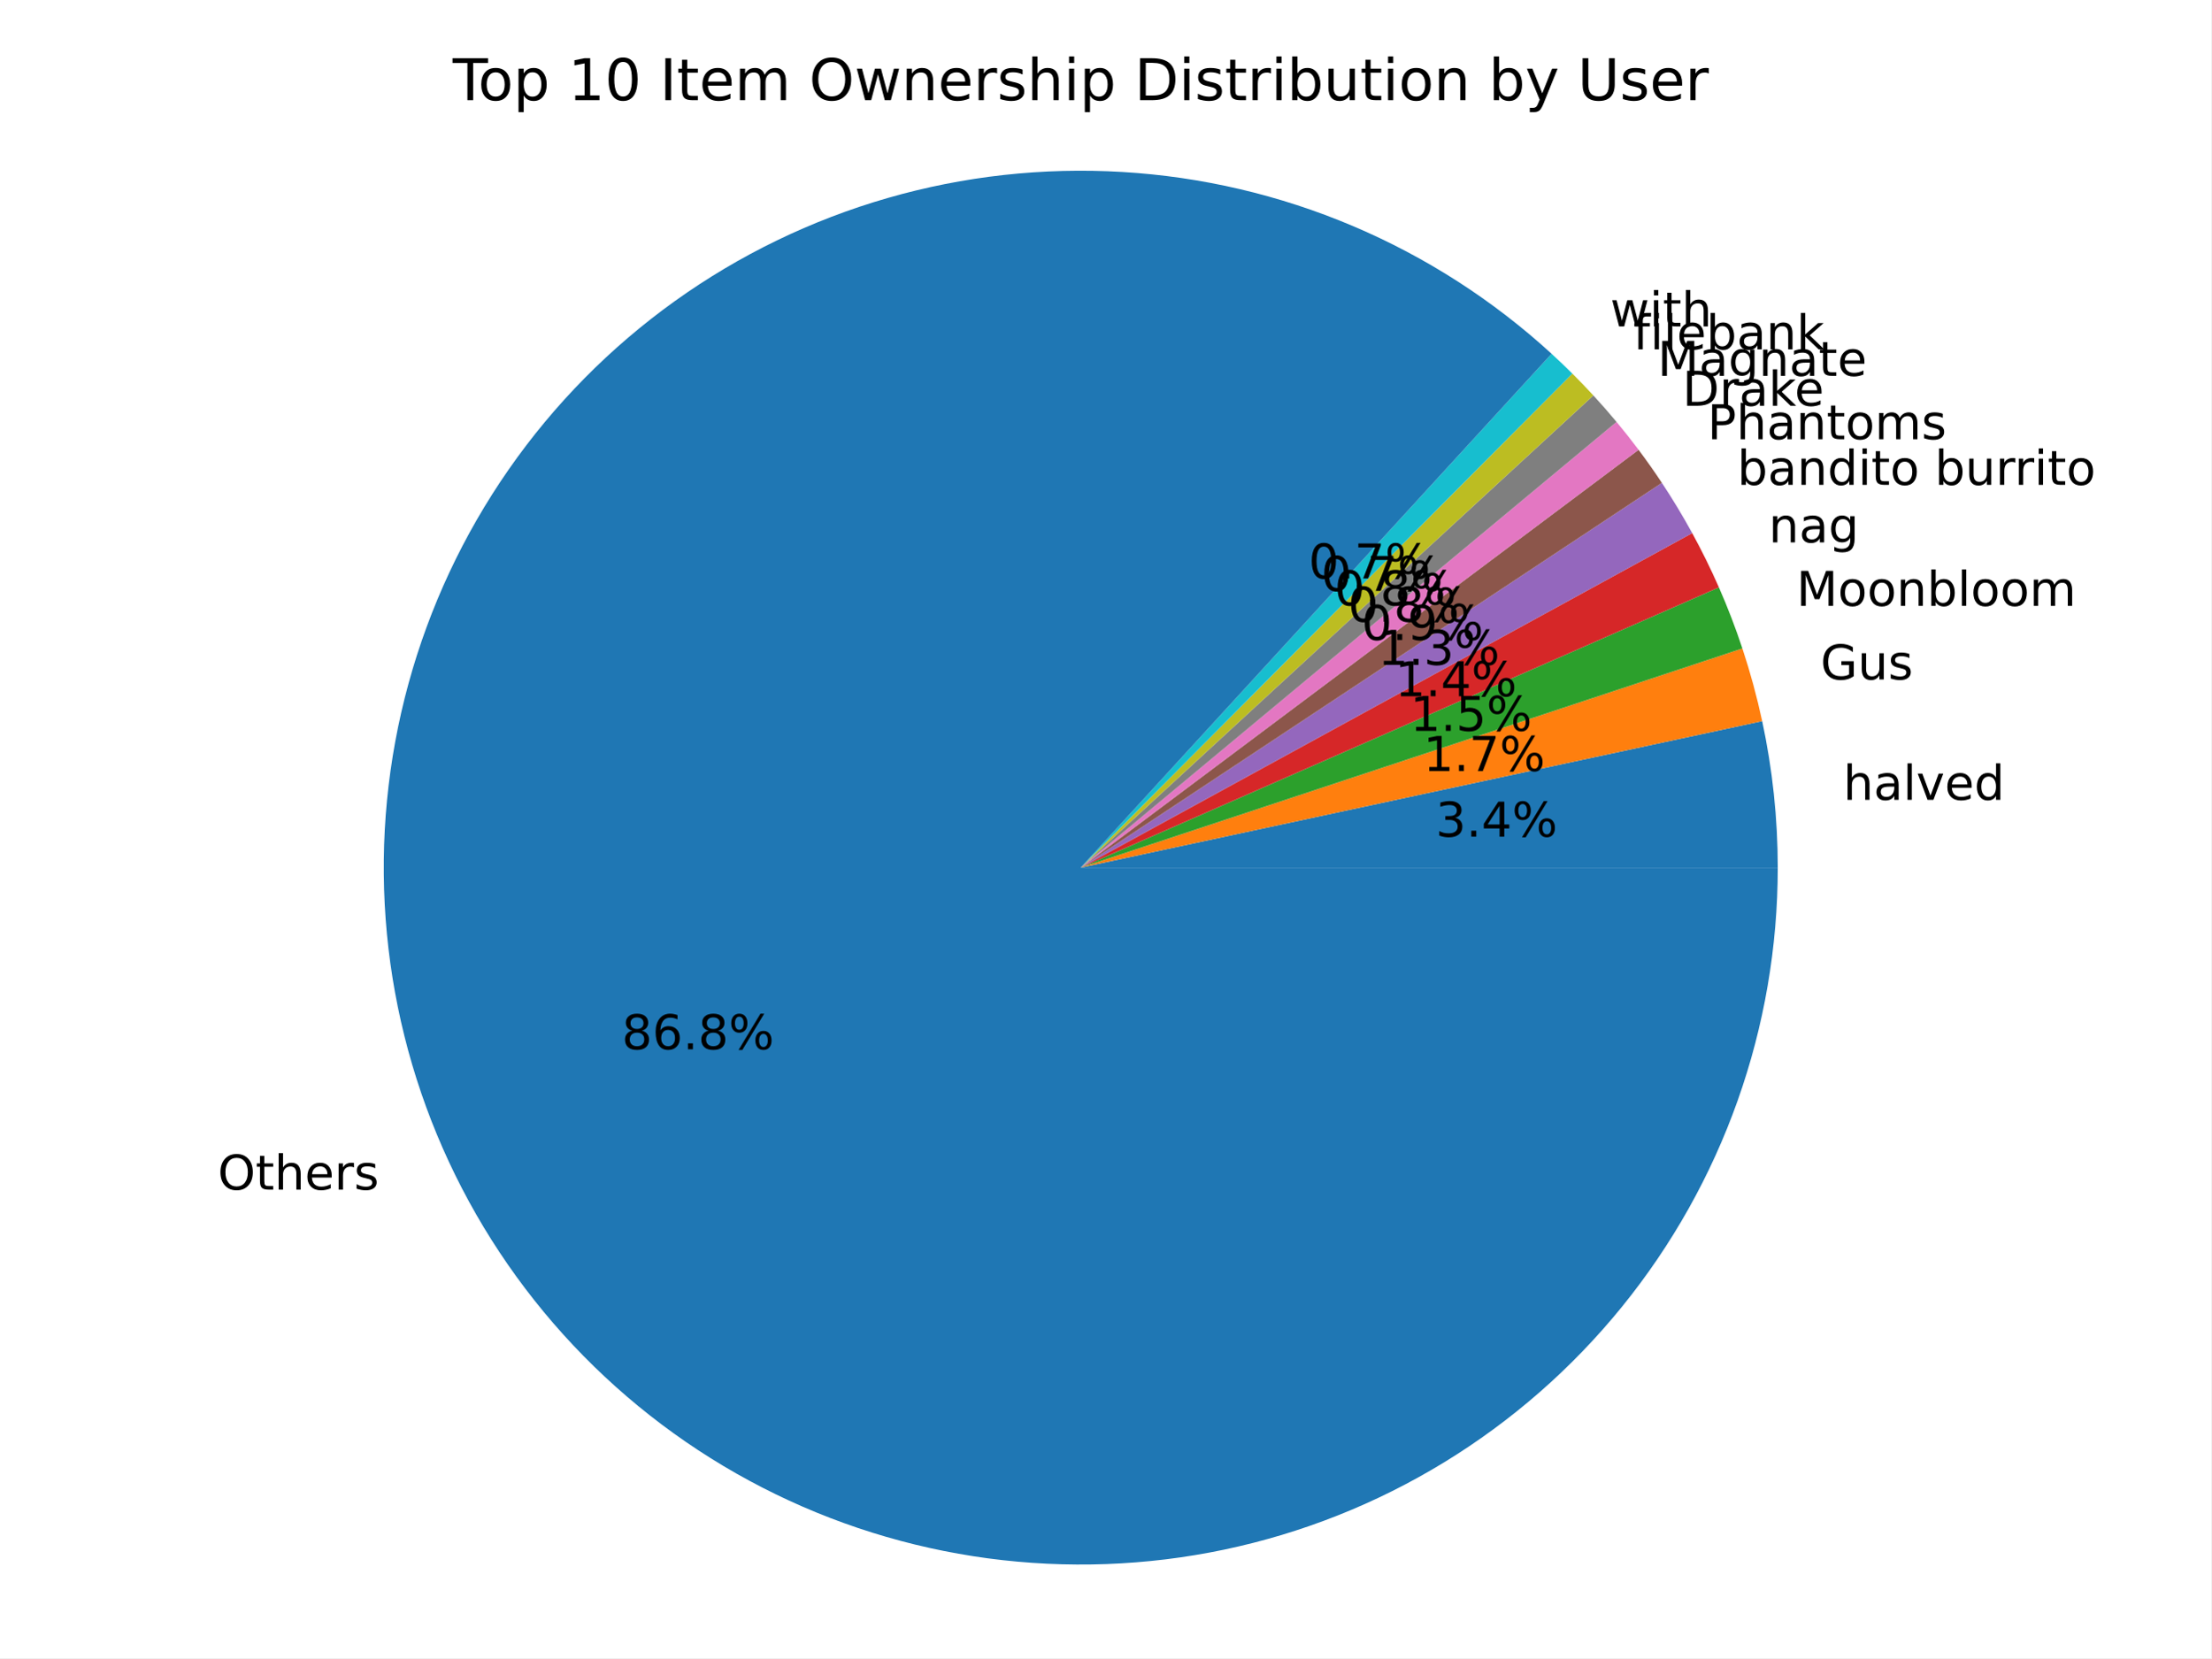
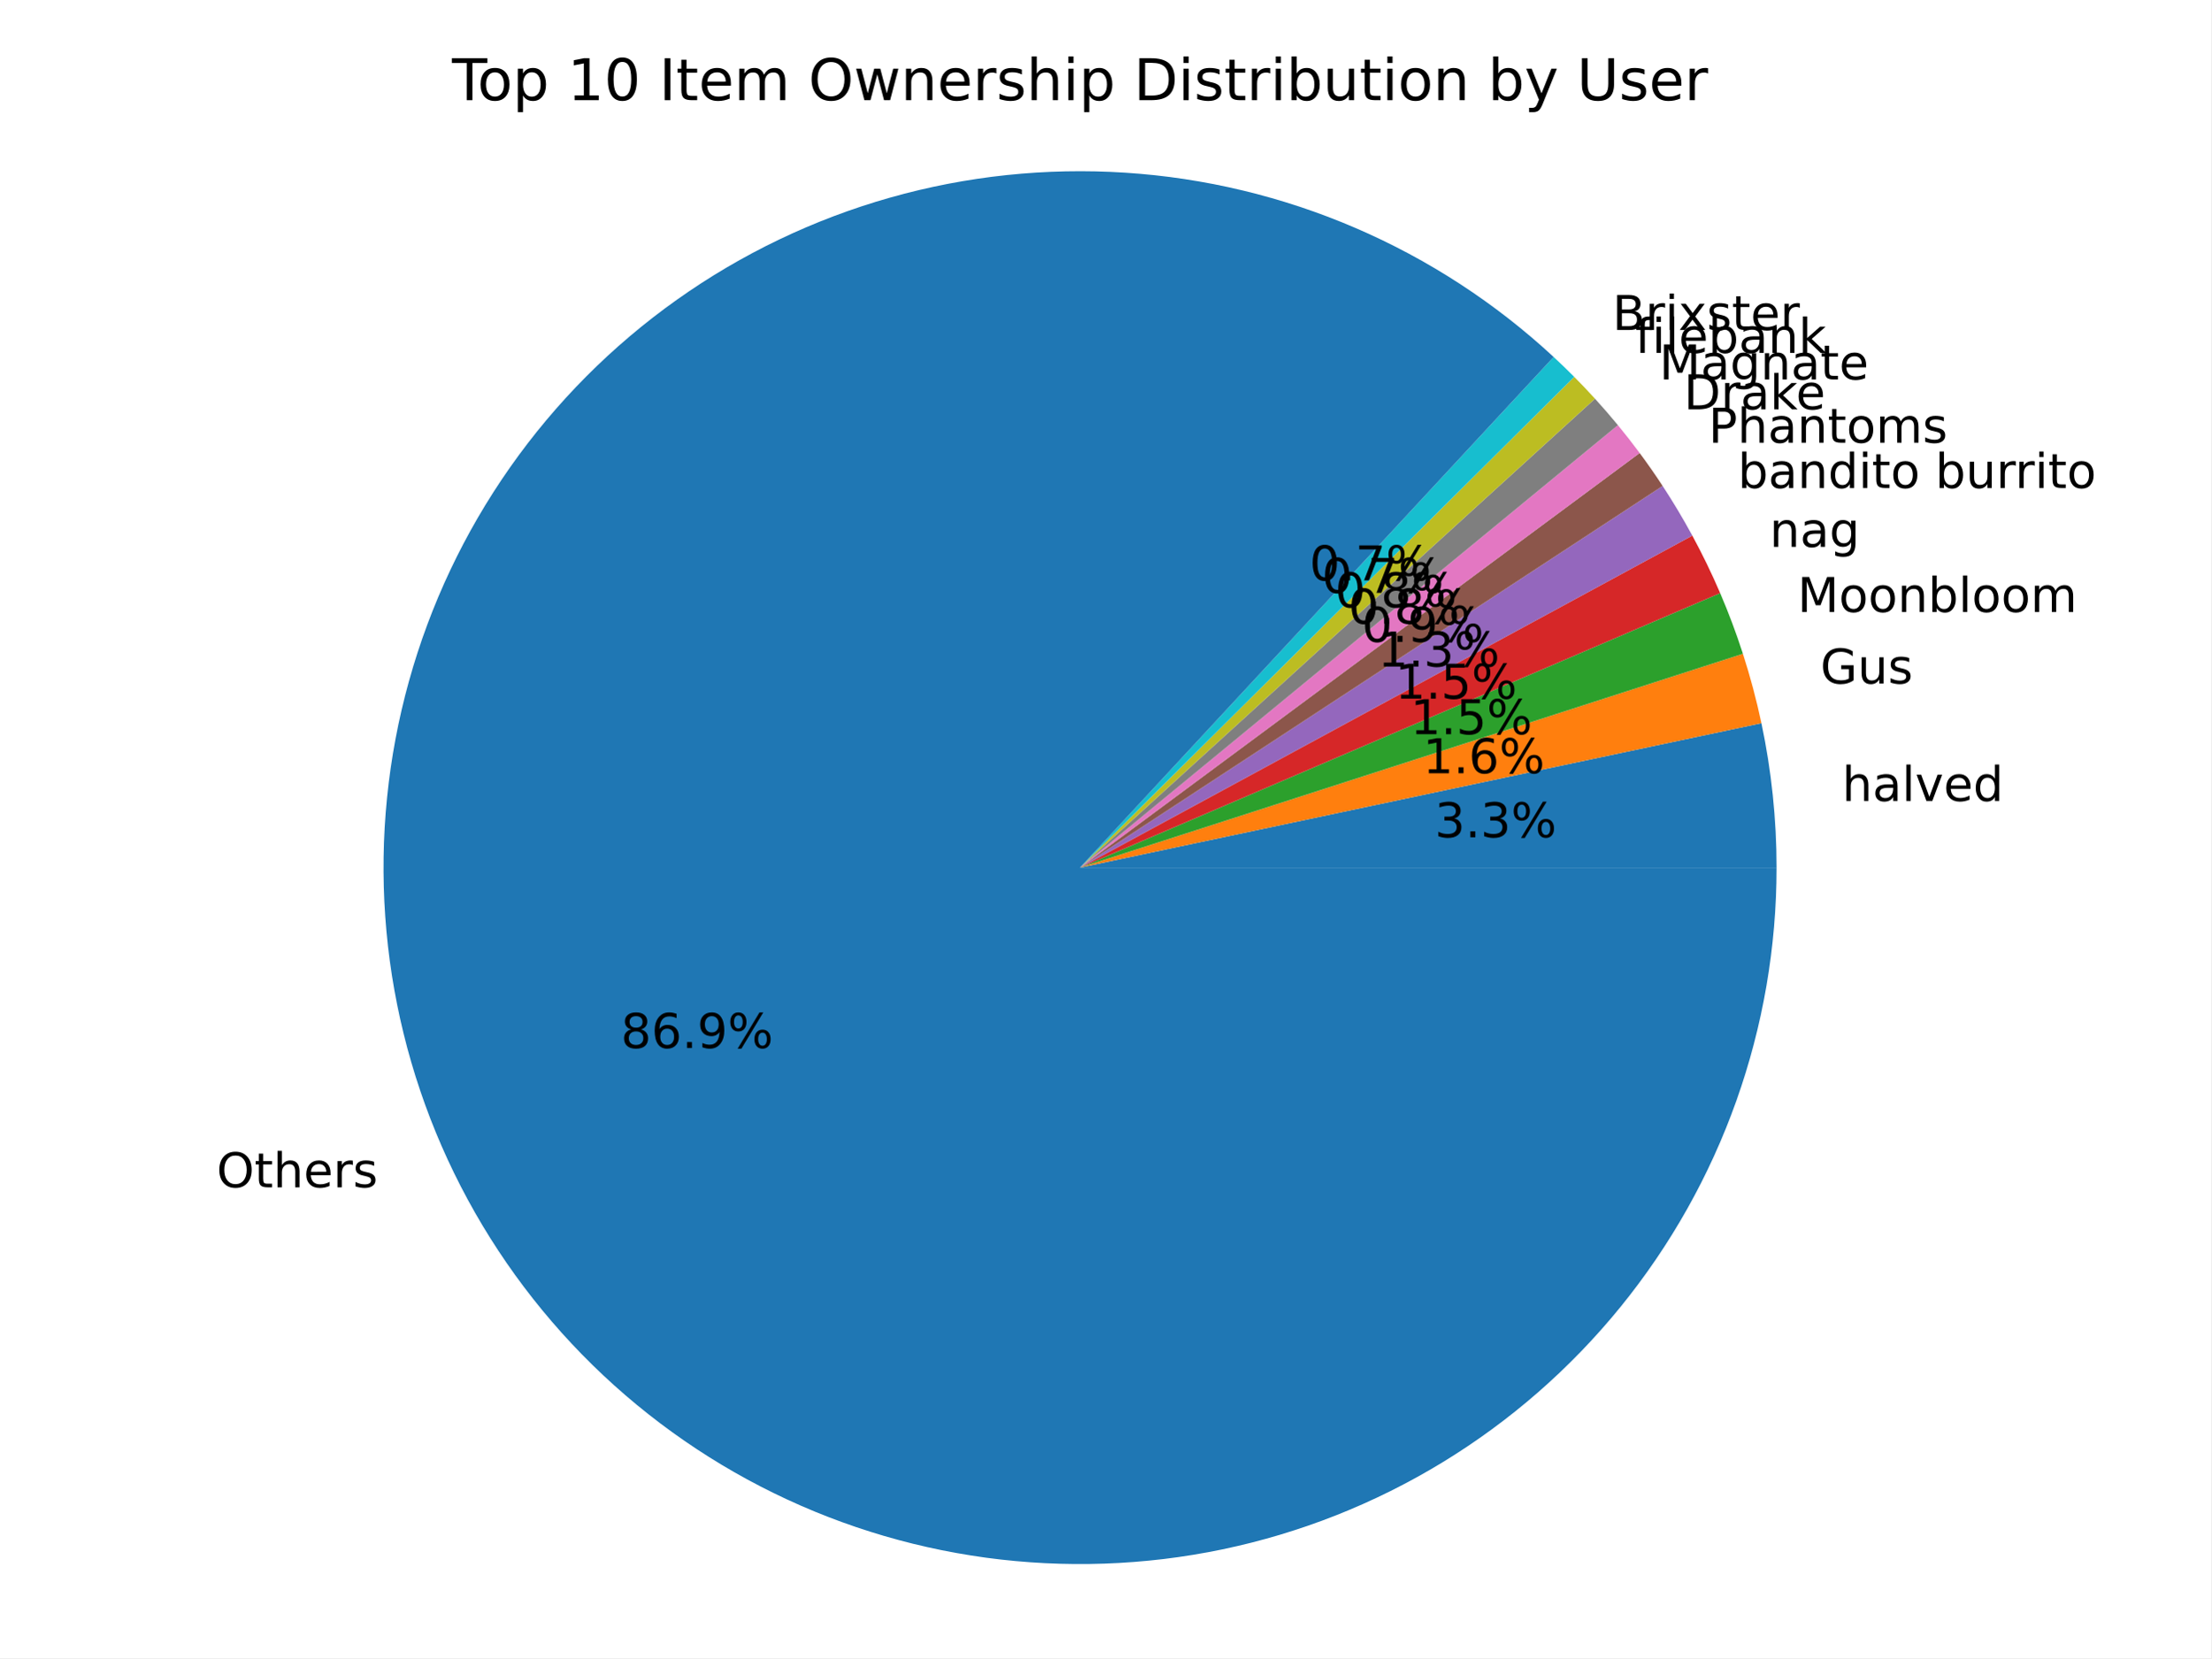
<svg xmlns="http://www.w3.org/2000/svg" xmlns:xlink="http://www.w3.org/1999/xlink" width="460.8pt" height="345.6pt" viewBox="0 0 460.8 345.6" version="1.1">
  <defs>
    <style type="text/css">*{stroke-linejoin: round; stroke-linecap: butt}</style>
  </defs>
  <g id="figure_1">
    <g id="patch_1">
      <path d="M 0 345.6  L 460.8 345.6  L 460.8 0  L 0 0  z " style="fill: #ffffff" />
    </g>
    <g id="axes_1">
      <g id="patch_2">
-         <path d="M 370.49 180.84  C 370.49 175.711 370.218 170.585 369.676 165.484  C 369.134 160.384 368.322 155.316 367.244 150.301  L 225.231 180.84  z " style="fill: #1f77b4" />
+         <path d="M 370.243 180.84  C 370.243 175.784 369.979 170.731 369.451 165.702  C 368.924 160.674 368.135 155.676 367.086 150.73  L 225.083 180.84  z " style="fill: #1f77b4" />
      </g>
      <g id="patch_3">
-         <path d="M 367.244 150.301  C 366.693 147.742 366.074 145.198 365.386 142.672  C 364.698 140.146 363.942 137.639 363.119 135.154  L 225.231 180.84  z " style="fill: #ff7f0e" />
+         <path d="M 367.086 150.73  C 366.568 148.288 365.987 145.86 365.344 143.449  C 364.702 141.037 363.997 138.642 363.23 136.267  L 225.083 180.84  z " style="fill: #ff7f0e" />
      </g>
      <g id="patch_4">
-         <path d="M 363.119 135.154  C 362.403 132.995 361.637 130.853 360.821 128.73  C 360.006 126.607 359.14 124.503 358.225 122.421  L 225.231 180.84  z " style="fill: #2ca02c" />
+         <path d="M 363.23 136.267  C 362.538 134.123 361.797 131.996 361.006 129.886  C 360.215 127.777 359.376 125.686 358.488 123.616  L 225.083 180.84  z " style="fill: #2ca02c" />
      </g>
      <g id="patch_5">
-         <path d="M 358.225 122.421  C 357.379 120.496 356.492 118.589 355.564 116.702  C 354.635 114.816 353.666 112.949 352.656 111.105  L 225.231 180.84  z " style="fill: #d62728" />
+         <path d="M 358.488 123.616  C 357.612 121.575 356.69 119.554 355.722 117.556  C 354.753 115.557 353.739 113.581 352.681 111.628  L 225.083 180.84  z " style="fill: #d62728" />
      </g>
      <g id="patch_6">
-         <path d="M 352.656 111.105  C 351.678 109.316 350.662 107.549 349.609 105.804  C 348.556 104.058 347.466 102.335 346.34 100.636  L 225.231 180.84  z " style="fill: #9467bd" />
+         <path d="M 352.681 111.628  C 351.722 109.862 350.728 108.116 349.697 106.391  C 348.667 104.666 347.6 102.962 346.499 101.282  L 225.083 180.84  z " style="fill: #9467bd" />
      </g>
      <g id="patch_7">
-         <path d="M 346.34 100.636  C 345.564 99.464 344.771 98.303 343.962 97.155  C 343.152 96.006 342.326 94.869 341.483 93.744  L 225.231 180.84  z " style="fill: #8c564b" />
+         <path d="M 346.499 101.282  C 345.734 100.114 344.952 98.958 344.154 97.812  C 343.355 96.667 342.54 95.534 341.709 94.412  L 225.083 180.84  z " style="fill: #8c564b" />
      </g>
      <g id="patch_8">
-         <path d="M 341.483 93.744  C 340.743 92.757 339.991 91.779 339.226 90.811  C 338.462 89.842 337.685 88.884 336.896 87.936  L 225.231 180.84  z " style="fill: #e377c2" />
+         <path d="M 341.709 94.412  C 340.979 93.427 340.236 92.45 339.481 91.484  C 338.725 90.517 337.958 89.56 337.179 88.612  L 225.083 180.84  z " style="fill: #e377c2" />
      </g>
      <g id="patch_9">
-         <path d="M 336.896 87.936  C 336.113 86.995 335.319 86.065 334.514 85.145  C 333.708 84.225 332.891 83.315 332.062 82.415  L 225.231 180.84  z " style="fill: #7f7f7f" />
+         <path d="M 337.179 88.612  C 336.406 87.673 335.621 86.744 334.825 85.824  C 334.029 84.905 333.222 83.995 332.403 83.096  L 225.083 180.84  z " style="fill: #7f7f7f" />
      </g>
      <g id="patch_10">
-         <path d="M 332.062 82.415  C 331.35 81.642 330.629 80.877 329.9 80.119  C 329.171 79.362 328.434 78.612 327.688 77.87  L 225.231 180.84  z " style="fill: #bcbd22" />
+         <path d="M 332.403 83.096  C 331.698 82.322 330.984 81.556 330.263 80.797  C 329.541 80.039 328.812 79.288 328.074 78.545  L 225.083 180.84  z " style="fill: #bcbd22" />
      </g>
      <g id="patch_11">
-         <path d="M 327.688 77.87  C 326.981 77.167 326.267 76.47 325.545 75.781  C 324.823 75.092 324.095 74.411 323.359 73.737  L 225.231 180.84  z " style="fill: #17becf" />
+         <path d="M 328.074 78.545  C 327.373 77.84 326.665 77.142 325.951 76.451  C 325.236 75.76 324.514 75.077 323.785 74.401  L 225.083 180.84  z " style="fill: #17becf" />
      </g>
      <g id="patch_12">
-         <path d="M 323.359 73.737  C 311.16 62.56 297.14 53.549 281.906 47.093  C 266.672 40.638 250.447 36.832 233.931 35.841  C 217.416 34.85 200.852 36.688 184.955 41.276  C 169.059 45.863 154.062 53.133 140.614 62.771  C 127.166 72.409 115.463 84.274 106.01 97.853  C 96.558 111.433 89.495 126.528 85.126 142.486  C 80.758 158.444 79.147 175.031 80.365 191.532  C 81.583 208.032 85.611 224.204 92.275 239.348  C 98.939 254.491 108.142 268.386 119.485 280.43  C 130.829 292.475 144.147 302.493 158.865 310.052  C 173.582 317.612 189.483 322.601 205.881 324.805  C 222.279 327.009 238.933 326.395 255.124 322.99  C 271.315 319.585 286.806 313.439 300.927 304.817  C 315.049 296.195 327.593 285.224 338.02 272.377  C 348.446 259.53 356.601 244.996 362.132 229.403  C 367.663 213.809 370.49 197.385 370.49 180.84  L 225.231 180.84  z " style="fill: #1f77b4" />
+         <path d="M 323.785 74.401  C 311.648 63.146 297.675 54.05 282.471 47.506  C 267.267 40.962 251.056 37.067 234.539 35.989  C 218.022 34.91 201.442 36.665 185.516 41.177  C 169.591 45.689 154.554 52.891 141.057 62.473  C 127.56 72.054 115.8 83.873 106.288 97.419  C 96.776 110.965 89.65 126.039 85.22 141.987  C 80.79 157.935 79.12 174.524 80.282 191.036  C 81.445 207.547 85.423 223.738 92.044 238.908  C 98.666 254.078 107.833 268.005 119.15 280.084  C 130.466 292.163 143.766 302.219 158.472 309.814  C 173.179 317.409 189.077 322.434 205.477 324.67  C 221.878 326.905 238.54 326.319 254.743 322.937  C 270.946 319.555 286.452 313.427 300.589 304.817  C 314.725 296.207 327.286 285.243 337.726 272.398  C 348.166 259.554 356.333 245.018 361.872 229.421  C 367.412 213.823 370.243 197.392 370.243 180.84  L 225.083 180.84  z " style="fill: #1f77b4" />
      </g>
      <g id="matplotlib.axis_1" />
      <g id="matplotlib.axis_2" />
      <g id="text_1">
-         <g transform="translate(384.1208 166.7083) scale(0.1 -0.1)">
+         <g transform="translate(383.8883 166.9481) scale(0.1 -0.1)">
          <defs>
            <path id="DejaVuSans-68" d="M 3513 2113  L 3513 0  L 2938 0  L 2938 2094  Q 2938 2591 2744 2837  Q 2550 3084 2163 3084  Q 1697 3084 1428 2787  Q 1159 2491 1159 1978  L 1159 0  L 581 0  L 581 4863  L 1159 4863  L 1159 2956  Q 1366 3272 1645 3428  Q 1925 3584 2291 3584  Q 2894 3584 3203 3211  Q 3513 2838 3513 2113  z " transform="scale(0.015625)" />
            <path id="DejaVuSans-61" d="M 2194 1759  Q 1497 1759 1228 1600  Q 959 1441 959 1056  Q 959 750 1161 570  Q 1363 391 1709 391  Q 2188 391 2477 730  Q 2766 1069 2766 1631  L 2766 1759  L 2194 1759  z M 3341 1997  L 3341 0  L 2766 0  L 2766 531  Q 2569 213 2275 61  Q 1981 -91 1556 -91  Q 1019 -91 701 211  Q 384 513 384 1019  Q 384 1609 779 1909  Q 1175 2209 1959 2209  L 2766 2209  L 2766 2266  Q 2766 2663 2505 2880  Q 2244 3097 1772 3097  Q 1472 3097 1187 3025  Q 903 2953 641 2809  L 641 3341  Q 956 3463 1253 3523  Q 1550 3584 1831 3584  Q 2591 3584 2966 3190  Q 3341 2797 3341 1997  z " transform="scale(0.015625)" />
            <path id="DejaVuSans-6c" d="M 603 4863  L 1178 4863  L 1178 0  L 603 0  L 603 4863  z " transform="scale(0.015625)" />
            <path id="DejaVuSans-76" d="M 191 3500  L 800 3500  L 1894 563  L 2988 3500  L 3597 3500  L 2284 0  L 1503 0  L 191 3500  z " transform="scale(0.015625)" />
            <path id="DejaVuSans-65" d="M 3597 1894  L 3597 1613  L 953 1613  Q 991 1019 1311 708  Q 1631 397 2203 397  Q 2534 397 2845 478  Q 3156 559 3463 722  L 3463 178  Q 3153 47 2828 -22  Q 2503 -91 2169 -91  Q 1331 -91 842 396  Q 353 884 353 1716  Q 353 2575 817 3079  Q 1281 3584 2069 3584  Q 2775 3584 3186 3129  Q 3597 2675 3597 1894  z M 3022 2063  Q 3016 2534 2758 2815  Q 2500 3097 2075 3097  Q 1594 3097 1305 2825  Q 1016 2553 972 2059  L 3022 2063  z " transform="scale(0.015625)" />
            <path id="DejaVuSans-64" d="M 2906 2969  L 2906 4863  L 3481 4863  L 3481 0  L 2906 0  L 2906 525  Q 2725 213 2448 61  Q 2172 -91 1784 -91  Q 1150 -91 751 415  Q 353 922 353 1747  Q 353 2572 751 3078  Q 1150 3584 1784 3584  Q 2172 3584 2448 3432  Q 2725 3281 2906 2969  z M 947 1747  Q 947 1113 1208 752  Q 1469 391 1925 391  Q 2381 391 2643 752  Q 2906 1113 2906 1747  Q 2906 2381 2643 2742  Q 2381 3103 1925 3103  Q 1469 3103 1208 2742  Q 947 2381 947 1747  z " transform="scale(0.015625)" />
          </defs>
          <use xlink:href="#DejaVuSans-68" />
          <use xlink:href="#DejaVuSans-61" x="63.379" />
          <use xlink:href="#DejaVuSans-6c" x="124.658" />
          <use xlink:href="#DejaVuSans-76" x="152.441" />
          <use xlink:href="#DejaVuSans-65" x="211.621" />
          <use xlink:href="#DejaVuSans-64" x="273.145" />
        </g>
      </g>
      <g id="text_2">
-         <g transform="translate(299.1957 174.3861) scale(0.1 -0.1)">
+         <g transform="translate(299.0018 174.5169) scale(0.1 -0.1)">
          <defs>
            <path id="DejaVuSans-33" d="M 2597 2516  Q 3050 2419 3304 2112  Q 3559 1806 3559 1356  Q 3559 666 3084 287  Q 2609 -91 1734 -91  Q 1441 -91 1130 -33  Q 819 25 488 141  L 488 750  Q 750 597 1062 519  Q 1375 441 1716 441  Q 2309 441 2620 675  Q 2931 909 2931 1356  Q 2931 1769 2642 2001  Q 2353 2234 1838 2234  L 1294 2234  L 1294 2753  L 1863 2753  Q 2328 2753 2575 2939  Q 2822 3125 2822 3475  Q 2822 3834 2567 4026  Q 2313 4219 1838 4219  Q 1578 4219 1281 4162  Q 984 4106 628 3988  L 628 4550  Q 988 4650 1302 4700  Q 1616 4750 1894 4750  Q 2613 4750 3031 4423  Q 3450 4097 3450 3541  Q 3450 3153 3228 2886  Q 3006 2619 2597 2516  z " transform="scale(0.015625)" />
            <path id="DejaVuSans-2e" d="M 684 794  L 1344 794  L 1344 0  L 684 0  L 684 794  z " transform="scale(0.015625)" />
-             <path id="DejaVuSans-34" d="M 2419 4116  L 825 1625  L 2419 1625  L 2419 4116  z M 2253 4666  L 3047 4666  L 3047 1625  L 3713 1625  L 3713 1100  L 3047 1100  L 3047 0  L 2419 0  L 2419 1100  L 313 1100  L 313 1709  L 2253 4666  z " transform="scale(0.015625)" />
            <path id="DejaVuSans-25" d="M 4653 2053  Q 4381 2053 4226 1822  Q 4072 1591 4072 1178  Q 4072 772 4226 539  Q 4381 306 4653 306  Q 4919 306 5073 539  Q 5228 772 5228 1178  Q 5228 1588 5073 1820  Q 4919 2053 4653 2053  z M 4653 2450  Q 5147 2450 5437 2106  Q 5728 1763 5728 1178  Q 5728 594 5436 251  Q 5144 -91 4653 -91  Q 4153 -91 3862 251  Q 3572 594 3572 1178  Q 3572 1766 3864 2108  Q 4156 2450 4653 2450  z M 1428 4353  Q 1159 4353 1004 4120  Q 850 3888 850 3481  Q 850 3069 1003 2837  Q 1156 2606 1428 2606  Q 1700 2606 1854 2837  Q 2009 3069 2009 3481  Q 2009 3884 1853 4118  Q 1697 4353 1428 4353  z M 4250 4750  L 4750 4750  L 1831 -91  L 1331 -91  L 4250 4750  z M 1428 4750  Q 1922 4750 2215 4408  Q 2509 4066 2509 3481  Q 2509 2891 2217 2550  Q 1925 2209 1428 2209  Q 931 2209 642 2551  Q 353 2894 353 3481  Q 353 4063 643 4406  Q 934 4750 1428 4750  z " transform="scale(0.015625)" />
          </defs>
          <use xlink:href="#DejaVuSans-33" />
          <use xlink:href="#DejaVuSans-2e" x="63.623" />
-           <use xlink:href="#DejaVuSans-34" x="95.41" />
+           <use xlink:href="#DejaVuSans-33" x="95.41" />
          <use xlink:href="#DejaVuSans-25" x="159.033" />
        </g>
      </g>
      <g id="text_3">
-         <g transform="translate(379.4015 141.6144) scale(0.1 -0.1)">
+         <g transform="translate(379.3706 142.469) scale(0.1 -0.1)">
          <defs>
            <path id="DejaVuSans-47" d="M 3809 666  L 3809 1919  L 2778 1919  L 2778 2438  L 4434 2438  L 4434 434  Q 4069 175 3628 42  Q 3188 -91 2688 -91  Q 1594 -91 976 548  Q 359 1188 359 2328  Q 359 3472 976 4111  Q 1594 4750 2688 4750  Q 3144 4750 3555 4637  Q 3966 4525 4313 4306  L 4313 3634  Q 3963 3931 3569 4081  Q 3175 4231 2741 4231  Q 1884 4231 1454 3753  Q 1025 3275 1025 2328  Q 1025 1384 1454 906  Q 1884 428 2741 428  Q 3075 428 3337 486  Q 3600 544 3809 666  z " transform="scale(0.015625)" />
            <path id="DejaVuSans-75" d="M 544 1381  L 544 3500  L 1119 3500  L 1119 1403  Q 1119 906 1312 657  Q 1506 409 1894 409  Q 2359 409 2629 706  Q 2900 1003 2900 1516  L 2900 3500  L 3475 3500  L 3475 0  L 2900 0  L 2900 538  Q 2691 219 2414 64  Q 2138 -91 1772 -91  Q 1169 -91 856 284  Q 544 659 544 1381  z M 1991 3584  L 1991 3584  z " transform="scale(0.015625)" />
            <path id="DejaVuSans-73" d="M 2834 3397  L 2834 2853  Q 2591 2978 2328 3040  Q 2066 3103 1784 3103  Q 1356 3103 1142 2972  Q 928 2841 928 2578  Q 928 2378 1081 2264  Q 1234 2150 1697 2047  L 1894 2003  Q 2506 1872 2764 1633  Q 3022 1394 3022 966  Q 3022 478 2636 193  Q 2250 -91 1575 -91  Q 1294 -91 989 -36  Q 684 19 347 128  L 347 722  Q 666 556 975 473  Q 1284 391 1588 391  Q 1994 391 2212 530  Q 2431 669 2431 922  Q 2431 1156 2273 1281  Q 2116 1406 1581 1522  L 1381 1569  Q 847 1681 609 1914  Q 372 2147 372 2553  Q 372 3047 722 3315  Q 1072 3584 1716 3584  Q 2034 3584 2315 3537  Q 2597 3491 2834 3397  z " transform="scale(0.015625)" />
          </defs>
          <use xlink:href="#DejaVuSans-47" />
          <use xlink:href="#DejaVuSans-75" x="77.49" />
          <use xlink:href="#DejaVuSans-73" x="140.869" />
        </g>
      </g>
      <g id="text_4">
-         <g transform="translate(296.6215 160.6985) scale(0.1 -0.1)">
+         <g transform="translate(296.5377 161.1646) scale(0.1 -0.1)">
          <defs>
            <path id="DejaVuSans-31" d="M 794 531  L 1825 531  L 1825 4091  L 703 3866  L 703 4441  L 1819 4666  L 2450 4666  L 2450 531  L 3481 531  L 3481 0  L 794 0  L 794 531  z " transform="scale(0.015625)" />
-             <path id="DejaVuSans-37" d="M 525 4666  L 3525 4666  L 3525 4397  L 1831 0  L 1172 0  L 2766 4134  L 525 4134  L 525 4666  z " transform="scale(0.015625)" />
+             <path id="DejaVuSans-36" d="M 2113 2584  Q 1688 2584 1439 2293  Q 1191 2003 1191 1497  Q 1191 994 1439 701  Q 1688 409 2113 409  Q 2538 409 2786 701  Q 3034 994 3034 1497  Q 3034 2003 2786 2293  Q 2538 2584 2113 2584  z M 3366 4563  L 3366 3988  Q 3128 4100 2886 4159  Q 2644 4219 2406 4219  Q 1781 4219 1451 3797  Q 1122 3375 1075 2522  Q 1259 2794 1537 2939  Q 1816 3084 2150 3084  Q 2853 3084 3261 2657  Q 3669 2231 3669 1497  Q 3669 778 3244 343  Q 2819 -91 2113 -91  Q 1303 -91 875 529  Q 447 1150 447 2328  Q 447 3434 972 4092  Q 1497 4750 2381 4750  Q 2619 4750 2861 4703  Q 3103 4656 3366 4563  z " transform="scale(0.015625)" />
          </defs>
          <use xlink:href="#DejaVuSans-31" />
          <use xlink:href="#DejaVuSans-2e" x="63.623" />
-           <use xlink:href="#DejaVuSans-37" x="95.41" />
+           <use xlink:href="#DejaVuSans-36" x="95.41" />
          <use xlink:href="#DejaVuSans-25" x="159.033" />
        </g>
      </g>
      <g id="text_5">
-         <g transform="translate(374.3806 126.2785) scale(0.1 -0.1)">
+         <g transform="translate(374.5985 127.5503) scale(0.1 -0.1)">
          <defs>
            <path id="DejaVuSans-4d" d="M 628 4666  L 1569 4666  L 2759 1491  L 3956 4666  L 4897 4666  L 4897 0  L 4281 0  L 4281 4097  L 3078 897  L 2444 897  L 1241 4097  L 1241 0  L 628 0  L 628 4666  z " transform="scale(0.015625)" />
            <path id="DejaVuSans-6f" d="M 1959 3097  Q 1497 3097 1228 2736  Q 959 2375 959 1747  Q 959 1119 1226 758  Q 1494 397 1959 397  Q 2419 397 2687 759  Q 2956 1122 2956 1747  Q 2956 2369 2687 2733  Q 2419 3097 1959 3097  z M 1959 3584  Q 2709 3584 3137 3096  Q 3566 2609 3566 1747  Q 3566 888 3137 398  Q 2709 -91 1959 -91  Q 1206 -91 779 398  Q 353 888 353 1747  Q 353 2609 779 3096  Q 1206 3584 1959 3584  z " transform="scale(0.015625)" />
            <path id="DejaVuSans-6e" d="M 3513 2113  L 3513 0  L 2938 0  L 2938 2094  Q 2938 2591 2744 2837  Q 2550 3084 2163 3084  Q 1697 3084 1428 2787  Q 1159 2491 1159 1978  L 1159 0  L 581 0  L 581 3500  L 1159 3500  L 1159 2956  Q 1366 3272 1645 3428  Q 1925 3584 2291 3584  Q 2894 3584 3203 3211  Q 3513 2838 3513 2113  z " transform="scale(0.015625)" />
            <path id="DejaVuSans-62" d="M 3116 1747  Q 3116 2381 2855 2742  Q 2594 3103 2138 3103  Q 1681 3103 1420 2742  Q 1159 2381 1159 1747  Q 1159 1113 1420 752  Q 1681 391 2138 391  Q 2594 391 2855 752  Q 3116 1113 3116 1747  z M 1159 2969  Q 1341 3281 1617 3432  Q 1894 3584 2278 3584  Q 2916 3584 3314 3078  Q 3713 2572 3713 1747  Q 3713 922 3314 415  Q 2916 -91 2278 -91  Q 1894 -91 1617 61  Q 1341 213 1159 525  L 1159 0  L 581 0  L 581 4863  L 1159 4863  L 1159 2969  z " transform="scale(0.015625)" />
            <path id="DejaVuSans-6d" d="M 3328 2828  Q 3544 3216 3844 3400  Q 4144 3584 4550 3584  Q 5097 3584 5394 3201  Q 5691 2819 5691 2113  L 5691 0  L 5113 0  L 5113 2094  Q 5113 2597 4934 2840  Q 4756 3084 4391 3084  Q 3944 3084 3684 2787  Q 3425 2491 3425 1978  L 3425 0  L 2847 0  L 2847 2094  Q 2847 2600 2669 2842  Q 2491 3084 2119 3084  Q 1678 3084 1418 2786  Q 1159 2488 1159 1978  L 1159 0  L 581 0  L 581 3500  L 1159 3500  L 1159 2956  Q 1356 3278 1631 3431  Q 1906 3584 2284 3584  Q 2666 3584 2933 3390  Q 3200 3197 3328 2828  z " transform="scale(0.015625)" />
          </defs>
          <use xlink:href="#DejaVuSans-4d" />
          <use xlink:href="#DejaVuSans-6f" x="86.279" />
          <use xlink:href="#DejaVuSans-6f" x="147.461" />
          <use xlink:href="#DejaVuSans-6e" x="208.643" />
          <use xlink:href="#DejaVuSans-62" x="272.021" />
          <use xlink:href="#DejaVuSans-6c" x="335.498" />
          <use xlink:href="#DejaVuSans-6f" x="363.281" />
          <use xlink:href="#DejaVuSans-6f" x="424.463" />
          <use xlink:href="#DejaVuSans-6d" x="485.645" />
        </g>
      </g>
      <g id="text_6">
-         <g transform="translate(293.8828 152.3334) scale(0.1 -0.1)">
+         <g transform="translate(293.9347 153.0272) scale(0.1 -0.1)">
          <defs>
            <path id="DejaVuSans-35" d="M 691 4666  L 3169 4666  L 3169 4134  L 1269 4134  L 1269 2991  Q 1406 3038 1543 3061  Q 1681 3084 1819 3084  Q 2600 3084 3056 2656  Q 3513 2228 3513 1497  Q 3513 744 3044 326  Q 2575 -91 1722 -91  Q 1428 -91 1123 -41  Q 819 9 494 109  L 494 744  Q 775 591 1075 516  Q 1375 441 1709 441  Q 2250 441 2565 725  Q 2881 1009 2881 1497  Q 2881 1984 2565 2268  Q 2250 2553 1709 2553  Q 1456 2553 1204 2497  Q 953 2441 691 2322  L 691 4666  z " transform="scale(0.015625)" />
          </defs>
          <use xlink:href="#DejaVuSans-31" />
          <use xlink:href="#DejaVuSans-2e" x="63.623" />
          <use xlink:href="#DejaVuSans-35" x="95.41" />
          <use xlink:href="#DejaVuSans-25" x="159.033" />
        </g>
      </g>
      <g id="text_7">
-         <g transform="translate(368.5969 113.0478) scale(0.1 -0.1)">
+         <g transform="translate(368.7856 113.9865) scale(0.1 -0.1)">
          <defs>
            <path id="DejaVuSans-67" d="M 2906 1791  Q 2906 2416 2648 2759  Q 2391 3103 1925 3103  Q 1463 3103 1205 2759  Q 947 2416 947 1791  Q 947 1169 1205 825  Q 1463 481 1925 481  Q 2391 481 2648 825  Q 2906 1169 2906 1791  z M 3481 434  Q 3481 -459 3084 -895  Q 2688 -1331 1869 -1331  Q 1566 -1331 1297 -1286  Q 1028 -1241 775 -1147  L 775 -588  Q 1028 -725 1275 -790  Q 1522 -856 1778 -856  Q 2344 -856 2625 -561  Q 2906 -266 2906 331  L 2906 616  Q 2728 306 2450 153  Q 2172 0 1784 0  Q 1141 0 747 490  Q 353 981 353 1791  Q 353 2603 747 3093  Q 1141 3584 1784 3584  Q 2172 3584 2450 3431  Q 2728 3278 2906 2969  L 2906 3500  L 3481 3500  L 3481 434  z " transform="scale(0.015625)" />
          </defs>
          <use xlink:href="#DejaVuSans-6e" />
          <use xlink:href="#DejaVuSans-61" x="63.379" />
          <use xlink:href="#DejaVuSans-67" x="124.658" />
        </g>
      </g>
      <g id="text_8">
-         <g transform="translate(290.7281 145.1167) scale(0.1 -0.1)">
+         <g transform="translate(290.764 145.6287) scale(0.1 -0.1)">
          <use xlink:href="#DejaVuSans-31" />
          <use xlink:href="#DejaVuSans-2e" x="63.623" />
-           <use xlink:href="#DejaVuSans-34" x="95.41" />
+           <use xlink:href="#DejaVuSans-35" x="95.41" />
          <use xlink:href="#DejaVuSans-25" x="159.033" />
        </g>
      </g>
      <g id="text_9">
-         <g transform="translate(362.0463 101.0593) scale(0.1 -0.1)">
+         <g transform="translate(362.1586 101.7053) scale(0.1 -0.1)">
          <defs>
            <path id="DejaVuSans-69" d="M 603 3500  L 1178 3500  L 1178 0  L 603 0  L 603 3500  z M 603 4863  L 1178 4863  L 1178 4134  L 603 4134  L 603 4863  z " transform="scale(0.015625)" />
            <path id="DejaVuSans-74" d="M 1172 4494  L 1172 3500  L 2356 3500  L 2356 3053  L 1172 3053  L 1172 1153  Q 1172 725 1289 603  Q 1406 481 1766 481  L 2356 481  L 2356 0  L 1766 0  Q 1100 0 847 248  Q 594 497 594 1153  L 594 3053  L 172 3053  L 172 3500  L 594 3500  L 594 4494  L 1172 4494  z " transform="scale(0.015625)" />
            <path id="DejaVuSans-20" transform="scale(0.015625)" />
            <path id="DejaVuSans-72" d="M 2631 2963  Q 2534 3019 2420 3045  Q 2306 3072 2169 3072  Q 1681 3072 1420 2755  Q 1159 2438 1159 1844  L 1159 0  L 581 0  L 581 3500  L 1159 3500  L 1159 2956  Q 1341 3275 1631 3429  Q 1922 3584 2338 3584  Q 2397 3584 2469 3576  Q 2541 3569 2628 3553  L 2631 2963  z " transform="scale(0.015625)" />
          </defs>
          <use xlink:href="#DejaVuSans-62" />
          <use xlink:href="#DejaVuSans-61" x="63.477" />
          <use xlink:href="#DejaVuSans-6e" x="124.756" />
          <use xlink:href="#DejaVuSans-64" x="188.135" />
          <use xlink:href="#DejaVuSans-69" x="251.611" />
          <use xlink:href="#DejaVuSans-74" x="279.395" />
          <use xlink:href="#DejaVuSans-6f" x="318.604" />
          <use xlink:href="#DejaVuSans-20" x="379.785" />
          <use xlink:href="#DejaVuSans-62" x="411.572" />
          <use xlink:href="#DejaVuSans-75" x="475.049" />
          <use xlink:href="#DejaVuSans-72" x="538.428" />
          <use xlink:href="#DejaVuSans-72" x="577.791" />
          <use xlink:href="#DejaVuSans-69" x="618.904" />
          <use xlink:href="#DejaVuSans-74" x="646.688" />
          <use xlink:href="#DejaVuSans-6f" x="685.896" />
        </g>
      </g>
      <g id="text_10">
-         <g transform="translate(287.155 138.5775) scale(0.1 -0.1)">
+         <g transform="translate(287.1493 138.9299) scale(0.1 -0.1)">
          <use xlink:href="#DejaVuSans-31" />
          <use xlink:href="#DejaVuSans-2e" x="63.623" />
          <use xlink:href="#DejaVuSans-33" x="95.41" />
          <use xlink:href="#DejaVuSans-25" x="159.033" />
        </g>
      </g>
      <g id="text_11">
-         <g transform="translate(355.8349 91.54545) scale(0.1 -0.1)">
+         <g transform="translate(356.0607 92.26909) scale(0.1 -0.1)">
          <defs>
            <path id="DejaVuSans-50" d="M 1259 4147  L 1259 2394  L 2053 2394  Q 2494 2394 2734 2622  Q 2975 2850 2975 3272  Q 2975 3691 2734 3919  Q 2494 4147 2053 4147  L 1259 4147  z M 628 4666  L 2053 4666  Q 2838 4666 3239 4311  Q 3641 3956 3641 3272  Q 3641 2581 3239 2228  Q 2838 1875 2053 1875  L 1259 1875  L 1259 0  L 628 0  L 628 4666  z " transform="scale(0.015625)" />
          </defs>
          <use xlink:href="#DejaVuSans-50" />
          <use xlink:href="#DejaVuSans-68" x="60.303" />
          <use xlink:href="#DejaVuSans-61" x="123.682" />
          <use xlink:href="#DejaVuSans-6e" x="184.961" />
          <use xlink:href="#DejaVuSans-74" x="248.34" />
          <use xlink:href="#DejaVuSans-6f" x="287.549" />
          <use xlink:href="#DejaVuSans-6d" x="348.73" />
          <use xlink:href="#DejaVuSans-73" x="446.143" />
        </g>
      </g>
      <g id="text_12">
-         <g transform="translate(283.767 133.3881) scale(0.1 -0.1)">
+         <g transform="translate(283.8231 133.7829) scale(0.1 -0.1)">
          <defs>
            <path id="DejaVuSans-30" d="M 2034 4250  Q 1547 4250 1301 3770  Q 1056 3291 1056 2328  Q 1056 1369 1301 889  Q 1547 409 2034 409  Q 2525 409 2770 889  Q 3016 1369 3016 2328  Q 3016 3291 2770 3770  Q 2525 4250 2034 4250  z M 2034 4750  Q 2819 4750 3233 4129  Q 3647 3509 3647 2328  Q 3647 1150 3233 529  Q 2819 -91 2034 -91  Q 1250 -91 836 529  Q 422 1150 422 2328  Q 422 3509 836 4129  Q 1250 4750 2034 4750  z " transform="scale(0.015625)" />
            <path id="DejaVuSans-39" d="M 703 97  L 703 672  Q 941 559 1184 500  Q 1428 441 1663 441  Q 2288 441 2617 861  Q 2947 1281 2994 2138  Q 2813 1869 2534 1725  Q 2256 1581 1919 1581  Q 1219 1581 811 2004  Q 403 2428 403 3163  Q 403 3881 828 4315  Q 1253 4750 1959 4750  Q 2769 4750 3195 4129  Q 3622 3509 3622 2328  Q 3622 1225 3098 567  Q 2575 -91 1691 -91  Q 1453 -91 1209 -44  Q 966 3 703 97  z M 1959 2075  Q 2384 2075 2632 2365  Q 2881 2656 2881 3163  Q 2881 3666 2632 3958  Q 2384 4250 1959 4250  Q 1534 4250 1286 3958  Q 1038 3666 1038 3163  Q 1038 2656 1286 2365  Q 1534 2075 1959 2075  z " transform="scale(0.015625)" />
          </defs>
          <use xlink:href="#DejaVuSans-30" />
          <use xlink:href="#DejaVuSans-2e" x="63.623" />
          <use xlink:href="#DejaVuSans-39" x="95.41" />
          <use xlink:href="#DejaVuSans-25" x="159.033" />
        </g>
      </g>
      <g id="text_13">
-         <g transform="translate(350.626 84.56705) scale(0.1 -0.1)">
+         <g transform="translate(350.9203 85.30732) scale(0.1 -0.1)">
          <defs>
            <path id="DejaVuSans-44" d="M 1259 4147  L 1259 519  L 2022 519  Q 2988 519 3436 956  Q 3884 1394 3884 2338  Q 3884 3275 3436 3711  Q 2988 4147 2022 4147  L 1259 4147  z M 628 4666  L 1925 4666  Q 3281 4666 3915 4102  Q 4550 3538 4550 2338  Q 4550 1131 3912 565  Q 3275 0 1925 0  L 628 0  L 628 4666  z " transform="scale(0.015625)" />
            <path id="DejaVuSans-6b" d="M 581 4863  L 1159 4863  L 1159 1991  L 2875 3500  L 3609 3500  L 1753 1863  L 3688 0  L 2938 0  L 1159 1709  L 1159 0  L 581 0  L 581 4863  z " transform="scale(0.015625)" />
          </defs>
          <use xlink:href="#DejaVuSans-44" />
          <use xlink:href="#DejaVuSans-72" x="77.002" />
          <use xlink:href="#DejaVuSans-61" x="118.115" />
          <use xlink:href="#DejaVuSans-6b" x="179.395" />
          <use xlink:href="#DejaVuSans-65" x="233.68" />
        </g>
      </g>
      <g id="text_14">
-         <g transform="translate(280.9258 129.5817) scale(0.1 -0.1)">
+         <g transform="translate(281.0193 129.9855) scale(0.1 -0.1)">
          <defs>
            <path id="DejaVuSans-38" d="M 2034 2216  Q 1584 2216 1326 1975  Q 1069 1734 1069 1313  Q 1069 891 1326 650  Q 1584 409 2034 409  Q 2484 409 2743 651  Q 3003 894 3003 1313  Q 3003 1734 2745 1975  Q 2488 2216 2034 2216  z M 1403 2484  Q 997 2584 770 2862  Q 544 3141 544 3541  Q 544 4100 942 4425  Q 1341 4750 2034 4750  Q 2731 4750 3128 4425  Q 3525 4100 3525 3541  Q 3525 3141 3298 2862  Q 3072 2584 2669 2484  Q 3125 2378 3379 2068  Q 3634 1759 3634 1313  Q 3634 634 3220 271  Q 2806 -91 2034 -91  Q 1263 -91 848 271  Q 434 634 434 1313  Q 434 1759 690 2068  Q 947 2378 1403 2484  z M 1172 3481  Q 1172 3119 1398 2916  Q 1625 2713 2034 2713  Q 2441 2713 2670 2916  Q 2900 3119 2900 3481  Q 2900 3844 2670 4047  Q 2441 4250 2034 4250  Q 1625 4250 1398 4047  Q 1172 3844 1172 3481  z " transform="scale(0.015625)" />
          </defs>
          <use xlink:href="#DejaVuSans-30" />
          <use xlink:href="#DejaVuSans-2e" x="63.623" />
          <use xlink:href="#DejaVuSans-38" x="95.41" />
          <use xlink:href="#DejaVuSans-25" x="159.033" />
        </g>
      </g>
      <g id="text_15">
-         <g transform="translate(345.442 78.33482) scale(0.1 -0.1)">
+         <g transform="translate(345.7996 79.08206) scale(0.1 -0.1)">
          <use xlink:href="#DejaVuSans-4d" />
          <use xlink:href="#DejaVuSans-61" x="86.279" />
          <use xlink:href="#DejaVuSans-67" x="147.559" />
          <use xlink:href="#DejaVuSans-6e" x="211.035" />
          <use xlink:href="#DejaVuSans-61" x="274.414" />
          <use xlink:href="#DejaVuSans-74" x="335.693" />
          <use xlink:href="#DejaVuSans-65" x="374.902" />
        </g>
      </g>
      <g id="text_16">
-         <g transform="translate(278.0981 126.1824) scale(0.1 -0.1)">
+         <g transform="translate(278.2262 126.5899) scale(0.1 -0.1)">
          <use xlink:href="#DejaVuSans-30" />
          <use xlink:href="#DejaVuSans-2e" x="63.623" />
          <use xlink:href="#DejaVuSans-38" x="95.41" />
          <use xlink:href="#DejaVuSans-25" x="159.033" />
        </g>
      </g>
      <g id="text_17">
-         <g transform="translate(340.3667 72.80642) scale(0.1 -0.1)">
+         <g transform="translate(340.7808 73.55227) scale(0.1 -0.1)">
          <defs>
            <path id="DejaVuSans-66" d="M 2375 4863  L 2375 4384  L 1825 4384  Q 1516 4384 1395 4259  Q 1275 4134 1275 3809  L 1275 3500  L 2222 3500  L 2222 3053  L 1275 3053  L 1275 0  L 697 0  L 697 3053  L 147 3053  L 147 3500  L 697 3500  L 697 3744  Q 697 4328 969 4595  Q 1241 4863 1831 4863  L 2375 4863  z " transform="scale(0.015625)" />
          </defs>
          <use xlink:href="#DejaVuSans-66" />
          <use xlink:href="#DejaVuSans-69" x="35.205" />
          <use xlink:href="#DejaVuSans-6c" x="62.988" />
          <use xlink:href="#DejaVuSans-65" x="90.771" />
          <use xlink:href="#DejaVuSans-62" x="152.295" />
          <use xlink:href="#DejaVuSans-61" x="215.771" />
          <use xlink:href="#DejaVuSans-6e" x="277.051" />
          <use xlink:href="#DejaVuSans-6b" x="340.43" />
        </g>
      </g>
      <g id="text_18">
-         <g transform="translate(275.3298 123.1669) scale(0.1 -0.1)">
+         <g transform="translate(275.4887 123.5737) scale(0.1 -0.1)">
+           <defs>
+             <path id="DejaVuSans-37" d="M 525 4666  L 3525 4666  L 3525 4397  L 1831 0  L 1172 0  L 2766 4134  L 525 4134  L 525 4666  z " transform="scale(0.015625)" />
+           </defs>
          <use xlink:href="#DejaVuSans-30" />
          <use xlink:href="#DejaVuSans-2e" x="63.623" />
          <use xlink:href="#DejaVuSans-37" x="95.41" />
          <use xlink:href="#DejaVuSans-25" x="159.033" />
        </g>
      </g>
      <g id="text_19">
-         <g transform="translate(335.5763 68.03459) scale(0.1 -0.1)">
-           <defs>
-             <path id="DejaVuSans-77" d="M 269 3500  L 844 3500  L 1563 769  L 2278 3500  L 2956 3500  L 3675 769  L 4391 3500  L 4966 3500  L 4050 0  L 3372 0  L 2619 2869  L 1863 0  L 1184 0  L 269 3500  z " transform="scale(0.015625)" />
-           </defs>
-           <use xlink:href="#DejaVuSans-77" />
-           <use xlink:href="#DejaVuSans-69" x="81.787" />
-           <use xlink:href="#DejaVuSans-74" x="109.57" />
-           <use xlink:href="#DejaVuSans-68" x="148.779" />
+         <g transform="translate(336.0373 68.77123) scale(0.1 -0.1)">
+           <defs>
+             <path id="DejaVuSans-42" d="M 1259 2228  L 1259 519  L 2272 519  Q 2781 519 3026 730  Q 3272 941 3272 1375  Q 3272 1813 3026 2020  Q 2781 2228 2272 2228  L 1259 2228  z M 1259 4147  L 1259 2741  L 2194 2741  Q 2656 2741 2882 2914  Q 3109 3088 3109 3444  Q 3109 3797 2882 3972  Q 2656 4147 2194 4147  L 1259 4147  z M 628 4666  L 2241 4666  Q 2963 4666 3353 4366  Q 3744 4066 3744 3513  Q 3744 3084 3544 2831  Q 3344 2578 2956 2516  Q 3422 2416 3680 2098  Q 3938 1781 3938 1306  Q 3938 681 3513 340  Q 3088 0 2303 0  L 628 0  L 628 4666  z " transform="scale(0.015625)" />
+             <path id="DejaVuSans-78" d="M 3513 3500  L 2247 1797  L 3578 0  L 2900 0  L 1881 1375  L 863 0  L 184 0  L 1544 1831  L 300 3500  L 978 3500  L 1906 2253  L 2834 3500  L 3513 3500  z " transform="scale(0.015625)" />
+           </defs>
+           <use xlink:href="#DejaVuSans-42" />
+           <use xlink:href="#DejaVuSans-72" x="68.604" />
+           <use xlink:href="#DejaVuSans-69" x="109.717" />
+           <use xlink:href="#DejaVuSans-78" x="137.5" />
+           <use xlink:href="#DejaVuSans-73" x="196.68" />
+           <use xlink:href="#DejaVuSans-74" x="248.779" />
+           <use xlink:href="#DejaVuSans-65" x="287.988" />
+           <use xlink:href="#DejaVuSans-72" x="349.512" />
        </g>
      </g>
      <g id="text_20">
-         <g transform="translate(272.7169 120.564) scale(0.1 -0.1)">
+         <g transform="translate(272.9013 120.9658) scale(0.1 -0.1)">
          <use xlink:href="#DejaVuSans-30" />
          <use xlink:href="#DejaVuSans-2e" x="63.623" />
          <use xlink:href="#DejaVuSans-37" x="95.41" />
          <use xlink:href="#DejaVuSans-25" x="159.033" />
        </g>
      </g>
      <g id="text_21">
-         <g transform="translate(45.37637 247.9577) scale(0.1 -0.1)">
+         <g transform="translate(45.13713 247.4745) scale(0.1 -0.1)">
          <defs>
            <path id="DejaVuSans-4f" d="M 2522 4238  Q 1834 4238 1429 3725  Q 1025 3213 1025 2328  Q 1025 1447 1429 934  Q 1834 422 2522 422  Q 3209 422 3611 934  Q 4013 1447 4013 2328  Q 4013 3213 3611 3725  Q 3209 4238 2522 4238  z M 2522 4750  Q 3503 4750 4090 4092  Q 4678 3434 4678 2328  Q 4678 1225 4090 567  Q 3503 -91 2522 -91  Q 1538 -91 948 565  Q 359 1222 359 2328  Q 359 3434 948 4092  Q 1538 4750 2522 4750  z " transform="scale(0.015625)" />
          </defs>
          <use xlink:href="#DejaVuSans-4f" />
          <use xlink:href="#DejaVuSans-74" x="78.711" />
          <use xlink:href="#DejaVuSans-68" x="117.92" />
          <use xlink:href="#DejaVuSans-65" x="181.299" />
          <use xlink:href="#DejaVuSans-72" x="242.822" />
          <use xlink:href="#DejaVuSans-73" x="283.936" />
        </g>
      </g>
      <g id="text_22">
-         <g transform="translate(129.5737 218.7039) scale(0.1 -0.1)">
-           <defs>
-             <path id="DejaVuSans-36" d="M 2113 2584  Q 1688 2584 1439 2293  Q 1191 2003 1191 1497  Q 1191 994 1439 701  Q 1688 409 2113 409  Q 2538 409 2786 701  Q 3034 994 3034 1497  Q 3034 2003 2786 2293  Q 2538 2584 2113 2584  z M 3366 4563  L 3366 3988  Q 3128 4100 2886 4159  Q 2644 4219 2406 4219  Q 1781 4219 1451 3797  Q 1122 3375 1075 2522  Q 1259 2794 1537 2939  Q 1816 3084 2150 3084  Q 2853 3084 3261 2657  Q 3669 2231 3669 1497  Q 3669 778 3244 343  Q 2819 -91 2113 -91  Q 1303 -91 875 529  Q 447 1150 447 2328  Q 447 3434 972 4092  Q 1497 4750 2381 4750  Q 2619 4750 2861 4703  Q 3103 4656 3366 4563  z " transform="scale(0.015625)" />
-           </defs>
+         <g transform="translate(129.3762 218.4403) scale(0.1 -0.1)">
          <use xlink:href="#DejaVuSans-38" />
          <use xlink:href="#DejaVuSans-36" x="63.623" />
          <use xlink:href="#DejaVuSans-2e" x="127.246" />
-           <use xlink:href="#DejaVuSans-38" x="159.033" />
+           <use xlink:href="#DejaVuSans-39" x="159.033" />
          <use xlink:href="#DejaVuSans-25" x="222.656" />
        </g>
      </g>
      <g id="text_23">
-         <g transform="translate(94.33785 20.88) scale(0.12 -0.12)">
+         <g transform="translate(94.19045 20.88) scale(0.12 -0.12)">
          <defs>
            <path id="DejaVuSans-54" d="M -19 4666  L 3928 4666  L 3928 4134  L 2272 4134  L 2272 0  L 1638 0  L 1638 4134  L -19 4134  L -19 4666  z " transform="scale(0.015625)" />
            <path id="DejaVuSans-70" d="M 1159 525  L 1159 -1331  L 581 -1331  L 581 3500  L 1159 3500  L 1159 2969  Q 1341 3281 1617 3432  Q 1894 3584 2278 3584  Q 2916 3584 3314 3078  Q 3713 2572 3713 1747  Q 3713 922 3314 415  Q 2916 -91 2278 -91  Q 1894 -91 1617 61  Q 1341 213 1159 525  z M 3116 1747  Q 3116 2381 2855 2742  Q 2594 3103 2138 3103  Q 1681 3103 1420 2742  Q 1159 2381 1159 1747  Q 1159 1113 1420 752  Q 1681 391 2138 391  Q 2594 391 2855 752  Q 3116 1113 3116 1747  z " transform="scale(0.015625)" />
            <path id="DejaVuSans-49" d="M 628 4666  L 1259 4666  L 1259 0  L 628 0  L 628 4666  z " transform="scale(0.015625)" />
+             <path id="DejaVuSans-77" d="M 269 3500  L 844 3500  L 1563 769  L 2278 3500  L 2956 3500  L 3675 769  L 4391 3500  L 4966 3500  L 4050 0  L 3372 0  L 2619 2869  L 1863 0  L 1184 0  L 269 3500  z " transform="scale(0.015625)" />
            <path id="DejaVuSans-79" d="M 2059 -325  Q 1816 -950 1584 -1140  Q 1353 -1331 966 -1331  L 506 -1331  L 506 -850  L 844 -850  Q 1081 -850 1212 -737  Q 1344 -625 1503 -206  L 1606 56  L 191 3500  L 800 3500  L 1894 763  L 2988 3500  L 3597 3500  L 2059 -325  z " transform="scale(0.015625)" />
            <path id="DejaVuSans-55" d="M 556 4666  L 1191 4666  L 1191 1831  Q 1191 1081 1462 751  Q 1734 422 2344 422  Q 2950 422 3222 751  Q 3494 1081 3494 1831  L 3494 4666  L 4128 4666  L 4128 1753  Q 4128 841 3676 375  Q 3225 -91 2344 -91  Q 1459 -91 1007 375  Q 556 841 556 1753  L 556 4666  z " transform="scale(0.015625)" />
          </defs>
          <use xlink:href="#DejaVuSans-54" />
          <use xlink:href="#DejaVuSans-6f" x="44.084" />
          <use xlink:href="#DejaVuSans-70" x="105.266" />
          <use xlink:href="#DejaVuSans-20" x="168.742" />
          <use xlink:href="#DejaVuSans-31" x="200.529" />
          <use xlink:href="#DejaVuSans-30" x="264.152" />
          <use xlink:href="#DejaVuSans-20" x="327.775" />
          <use xlink:href="#DejaVuSans-49" x="359.562" />
          <use xlink:href="#DejaVuSans-74" x="389.055" />
          <use xlink:href="#DejaVuSans-65" x="428.264" />
          <use xlink:href="#DejaVuSans-6d" x="489.787" />
          <use xlink:href="#DejaVuSans-20" x="587.199" />
          <use xlink:href="#DejaVuSans-4f" x="618.986" />
          <use xlink:href="#DejaVuSans-77" x="697.697" />
          <use xlink:href="#DejaVuSans-6e" x="779.484" />
          <use xlink:href="#DejaVuSans-65" x="842.863" />
          <use xlink:href="#DejaVuSans-72" x="904.387" />
          <use xlink:href="#DejaVuSans-73" x="945.5" />
          <use xlink:href="#DejaVuSans-68" x="997.6" />
          <use xlink:href="#DejaVuSans-69" x="1060.979" />
          <use xlink:href="#DejaVuSans-70" x="1088.762" />
          <use xlink:href="#DejaVuSans-20" x="1152.238" />
          <use xlink:href="#DejaVuSans-44" x="1184.025" />
          <use xlink:href="#DejaVuSans-69" x="1261.027" />
          <use xlink:href="#DejaVuSans-73" x="1288.811" />
          <use xlink:href="#DejaVuSans-74" x="1340.91" />
          <use xlink:href="#DejaVuSans-72" x="1380.119" />
          <use xlink:href="#DejaVuSans-69" x="1421.232" />
          <use xlink:href="#DejaVuSans-62" x="1449.016" />
          <use xlink:href="#DejaVuSans-75" x="1512.492" />
          <use xlink:href="#DejaVuSans-74" x="1575.871" />
          <use xlink:href="#DejaVuSans-69" x="1615.08" />
          <use xlink:href="#DejaVuSans-6f" x="1642.863" />
          <use xlink:href="#DejaVuSans-6e" x="1704.045" />
          <use xlink:href="#DejaVuSans-20" x="1767.424" />
          <use xlink:href="#DejaVuSans-62" x="1799.211" />
          <use xlink:href="#DejaVuSans-79" x="1862.688" />
          <use xlink:href="#DejaVuSans-20" x="1921.867" />
          <use xlink:href="#DejaVuSans-55" x="1953.654" />
          <use xlink:href="#DejaVuSans-73" x="2026.848" />
          <use xlink:href="#DejaVuSans-65" x="2078.947" />
          <use xlink:href="#DejaVuSans-72" x="2140.471" />
        </g>
      </g>
    </g>
  </g>
</svg>
